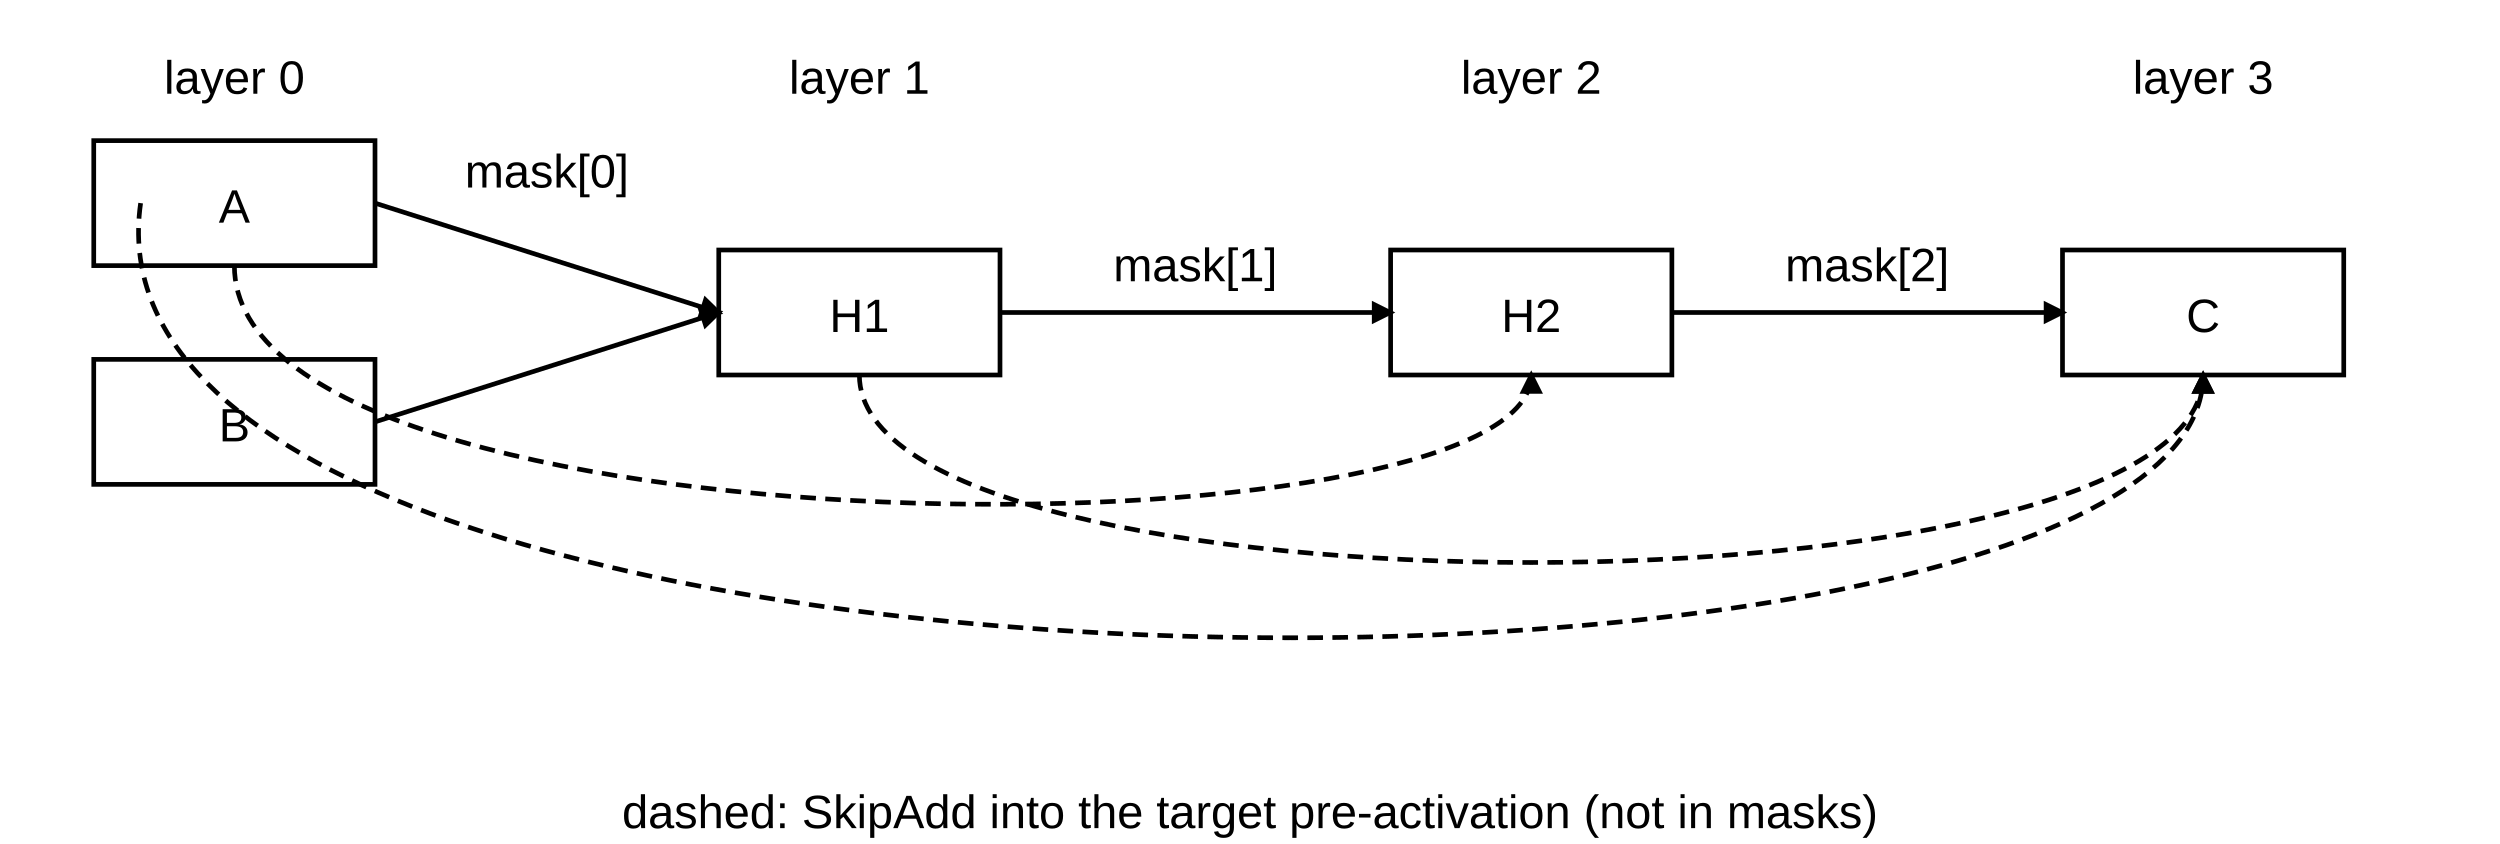
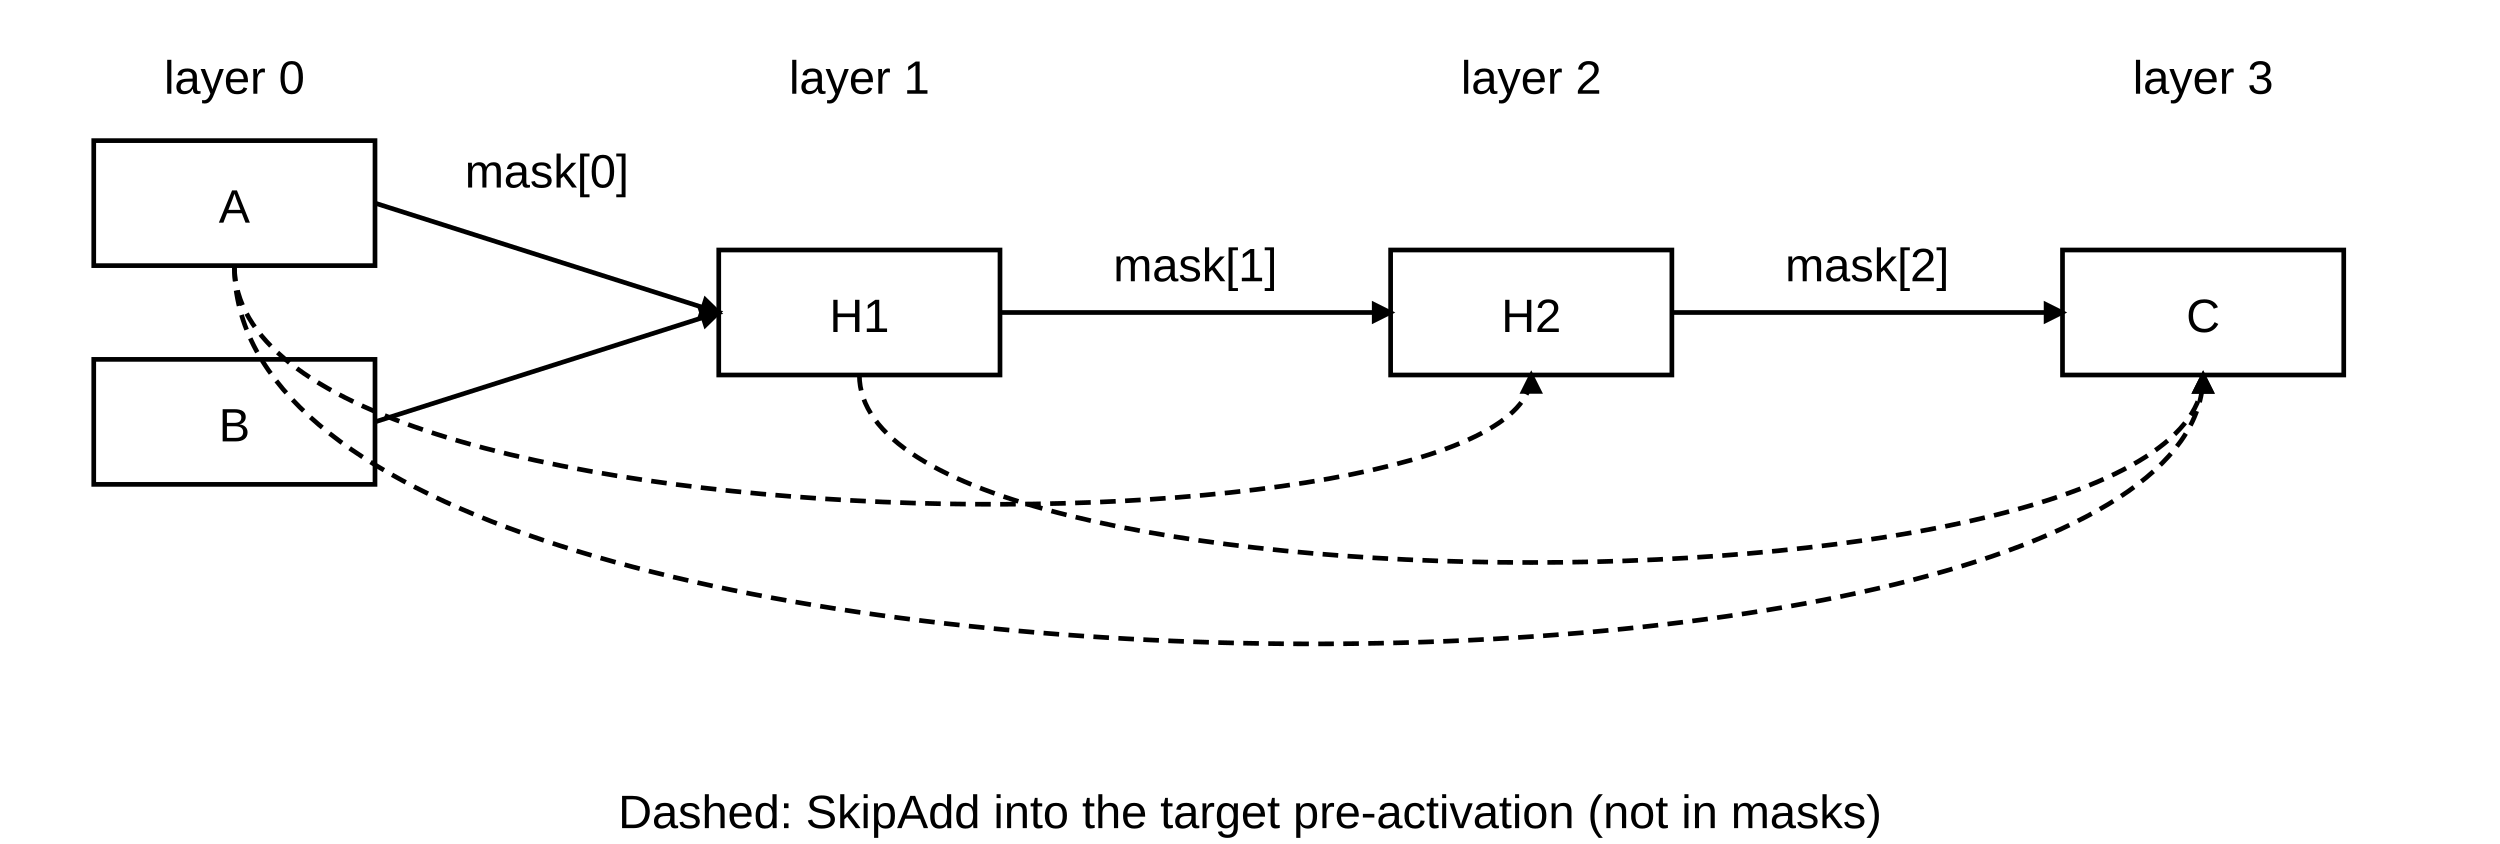
<svg xmlns="http://www.w3.org/2000/svg" viewBox="0 0 320 108" font-family="Liberation Sans, sans-serif" font-size="6" fill="none">
+   <defs>
+     <marker id="arrow" viewBox="0 0 10 10" refX="8" refY="5" markerWidth="5" markerHeight="5" orient="auto-start-reverse">
+       <path d="M 0 0 L 10 5 L 0 10 z" fill="#000" />
+     </marker>
+   </defs>
  <text x="30" y="12" text-anchor="middle" fill="#000">layer 0</text>
  <text x="110" y="12" text-anchor="middle" fill="#000">layer 1</text>
  <text x="196" y="12" text-anchor="middle" fill="#000">layer 2</text>
  <text x="282" y="12" text-anchor="middle" fill="#000">layer 3</text>
  <rect x="12" y="18" width="36" height="16" stroke="#000" stroke-width="0.6" />
  <text x="30" y="28.5" text-anchor="middle" fill="#000">A</text>
  <rect x="12" y="46" width="36" height="16" stroke="#000" stroke-width="0.6" />
  <text x="30" y="56.5" text-anchor="middle" fill="#000">B</text>
  <rect x="92" y="32" width="36" height="16" stroke="#000" stroke-width="0.6" />
  <text x="110" y="42.5" text-anchor="middle" fill="#000">H1</text>
  <rect x="178" y="32" width="36" height="16" stroke="#000" stroke-width="0.6" />
  <text x="196" y="42.5" text-anchor="middle" fill="#000">H2</text>
  <rect x="264" y="32" width="36" height="16" stroke="#000" stroke-width="0.6" />
  <text x="282" y="42.5" text-anchor="middle" fill="#000">C</text>
  <line x1="48" y1="26" x2="92" y2="40" stroke="#000" stroke-width="0.6" marker-end="url(#arrow)" />
  <line x1="48" y1="54" x2="92" y2="40" stroke="#000" stroke-width="0.6" marker-end="url(#arrow)" />
  <text x="70" y="24" text-anchor="middle" fill="#000">mask[0]</text>
  <line x1="128" y1="40" x2="178" y2="40" stroke="#000" stroke-width="0.6" marker-end="url(#arrow)" />
  <text x="153" y="36" text-anchor="middle" fill="#000">mask[1]</text>
  <line x1="214" y1="40" x2="264" y2="40" stroke="#000" stroke-width="0.6" marker-end="url(#arrow)" />
  <text x="239" y="36" text-anchor="middle" fill="#000">mask[2]</text>
  <path d="M30 34 C30 72, 196 72, 196 48" stroke="#000" stroke-width="0.6" stroke-dasharray="2 1.2" marker-end="url(#arrow)" />
  <path d="M110 48 C110 80, 282 80, 282 48" stroke="#000" stroke-width="0.6" stroke-dasharray="2 1.2" marker-end="url(#arrow)" />
-   <path d="M18 26 C8 96, 282 96, 282 48" stroke="#000" stroke-width="0.6" stroke-dasharray="2 1.2" marker-end="url(#arrow)" />
+   <path d="M30 34 C30 96, 282 96, 282 48" stroke="#000" stroke-width="0.6" stroke-dasharray="2 1.2" marker-end="url(#arrow)" />
  <text x="160" y="106" text-anchor="middle" fill="#000">
-     dashed: SkipAdd into the target pre-activation (not in masks)
+     Dashed: SkipAdd into the target pre-activation (not in masks)
  </text>
-   <defs>
-     <marker id="arrow" viewBox="0 0 10 10" refX="8" refY="5" markerWidth="5" markerHeight="5" orient="auto-start-reverse">
-       <path d="M 0 0 L 10 5 L 0 10 z" fill="#000" />
-     </marker>
-   </defs>
</svg>
